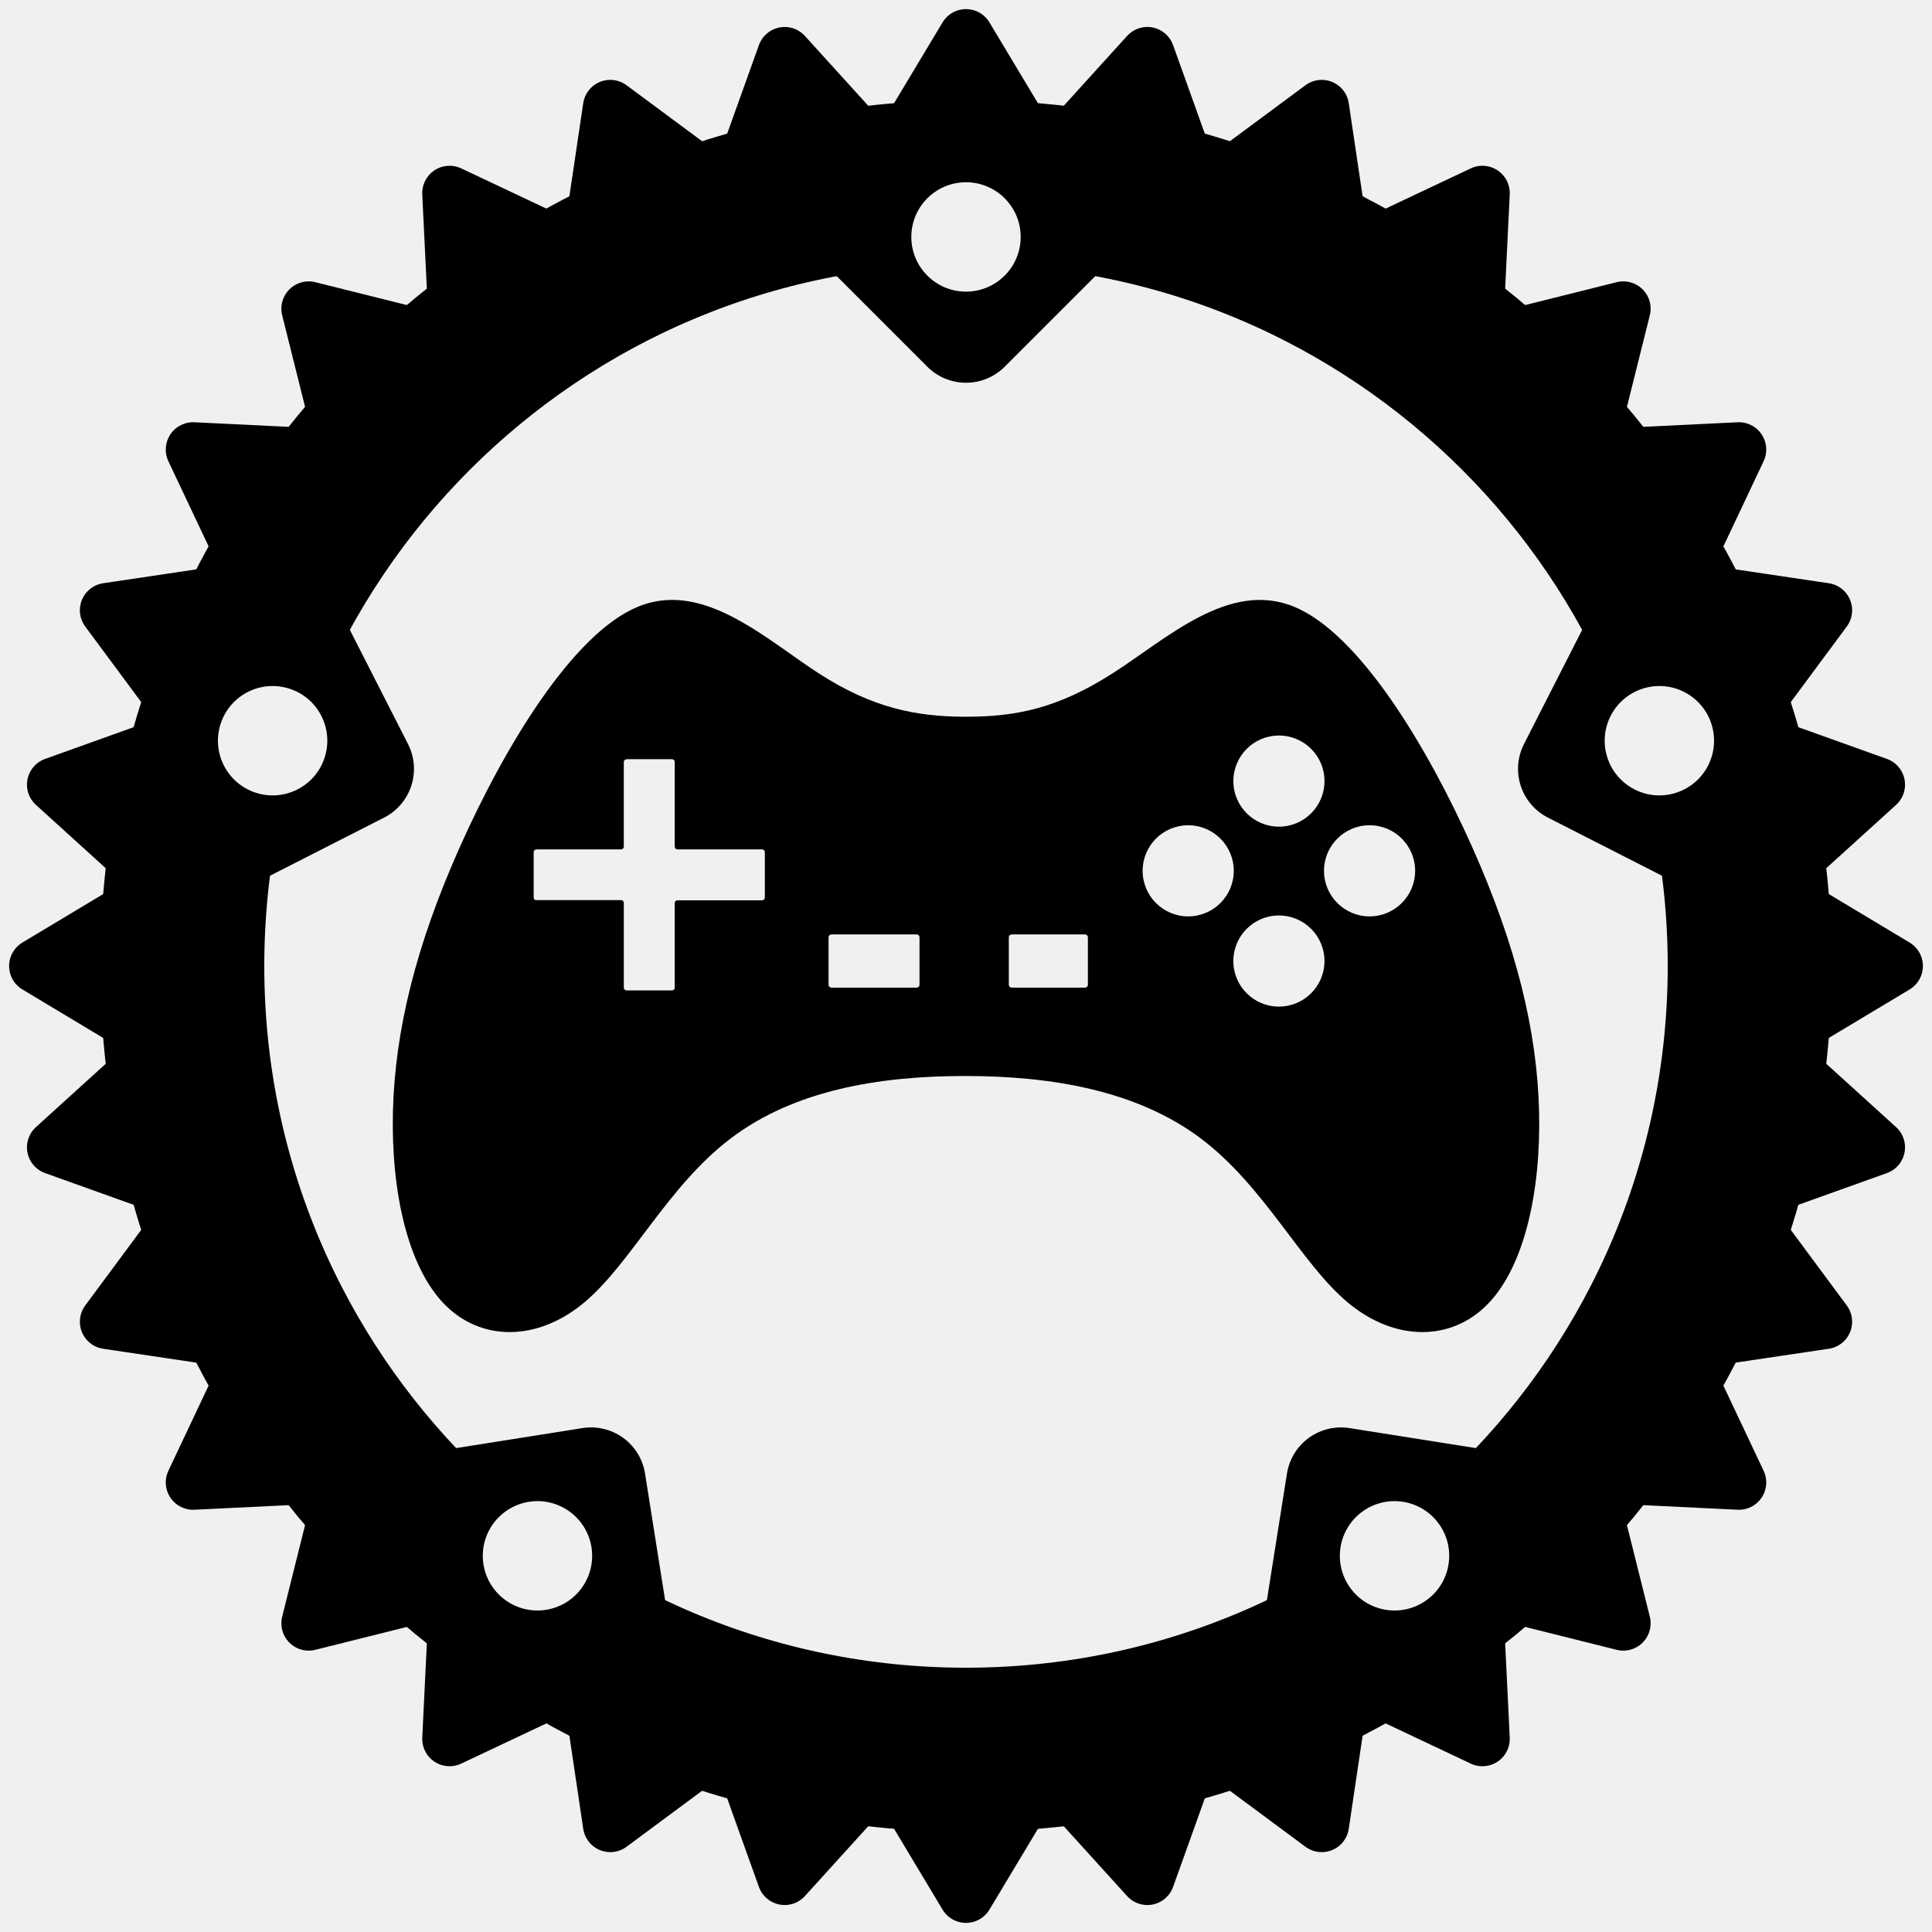
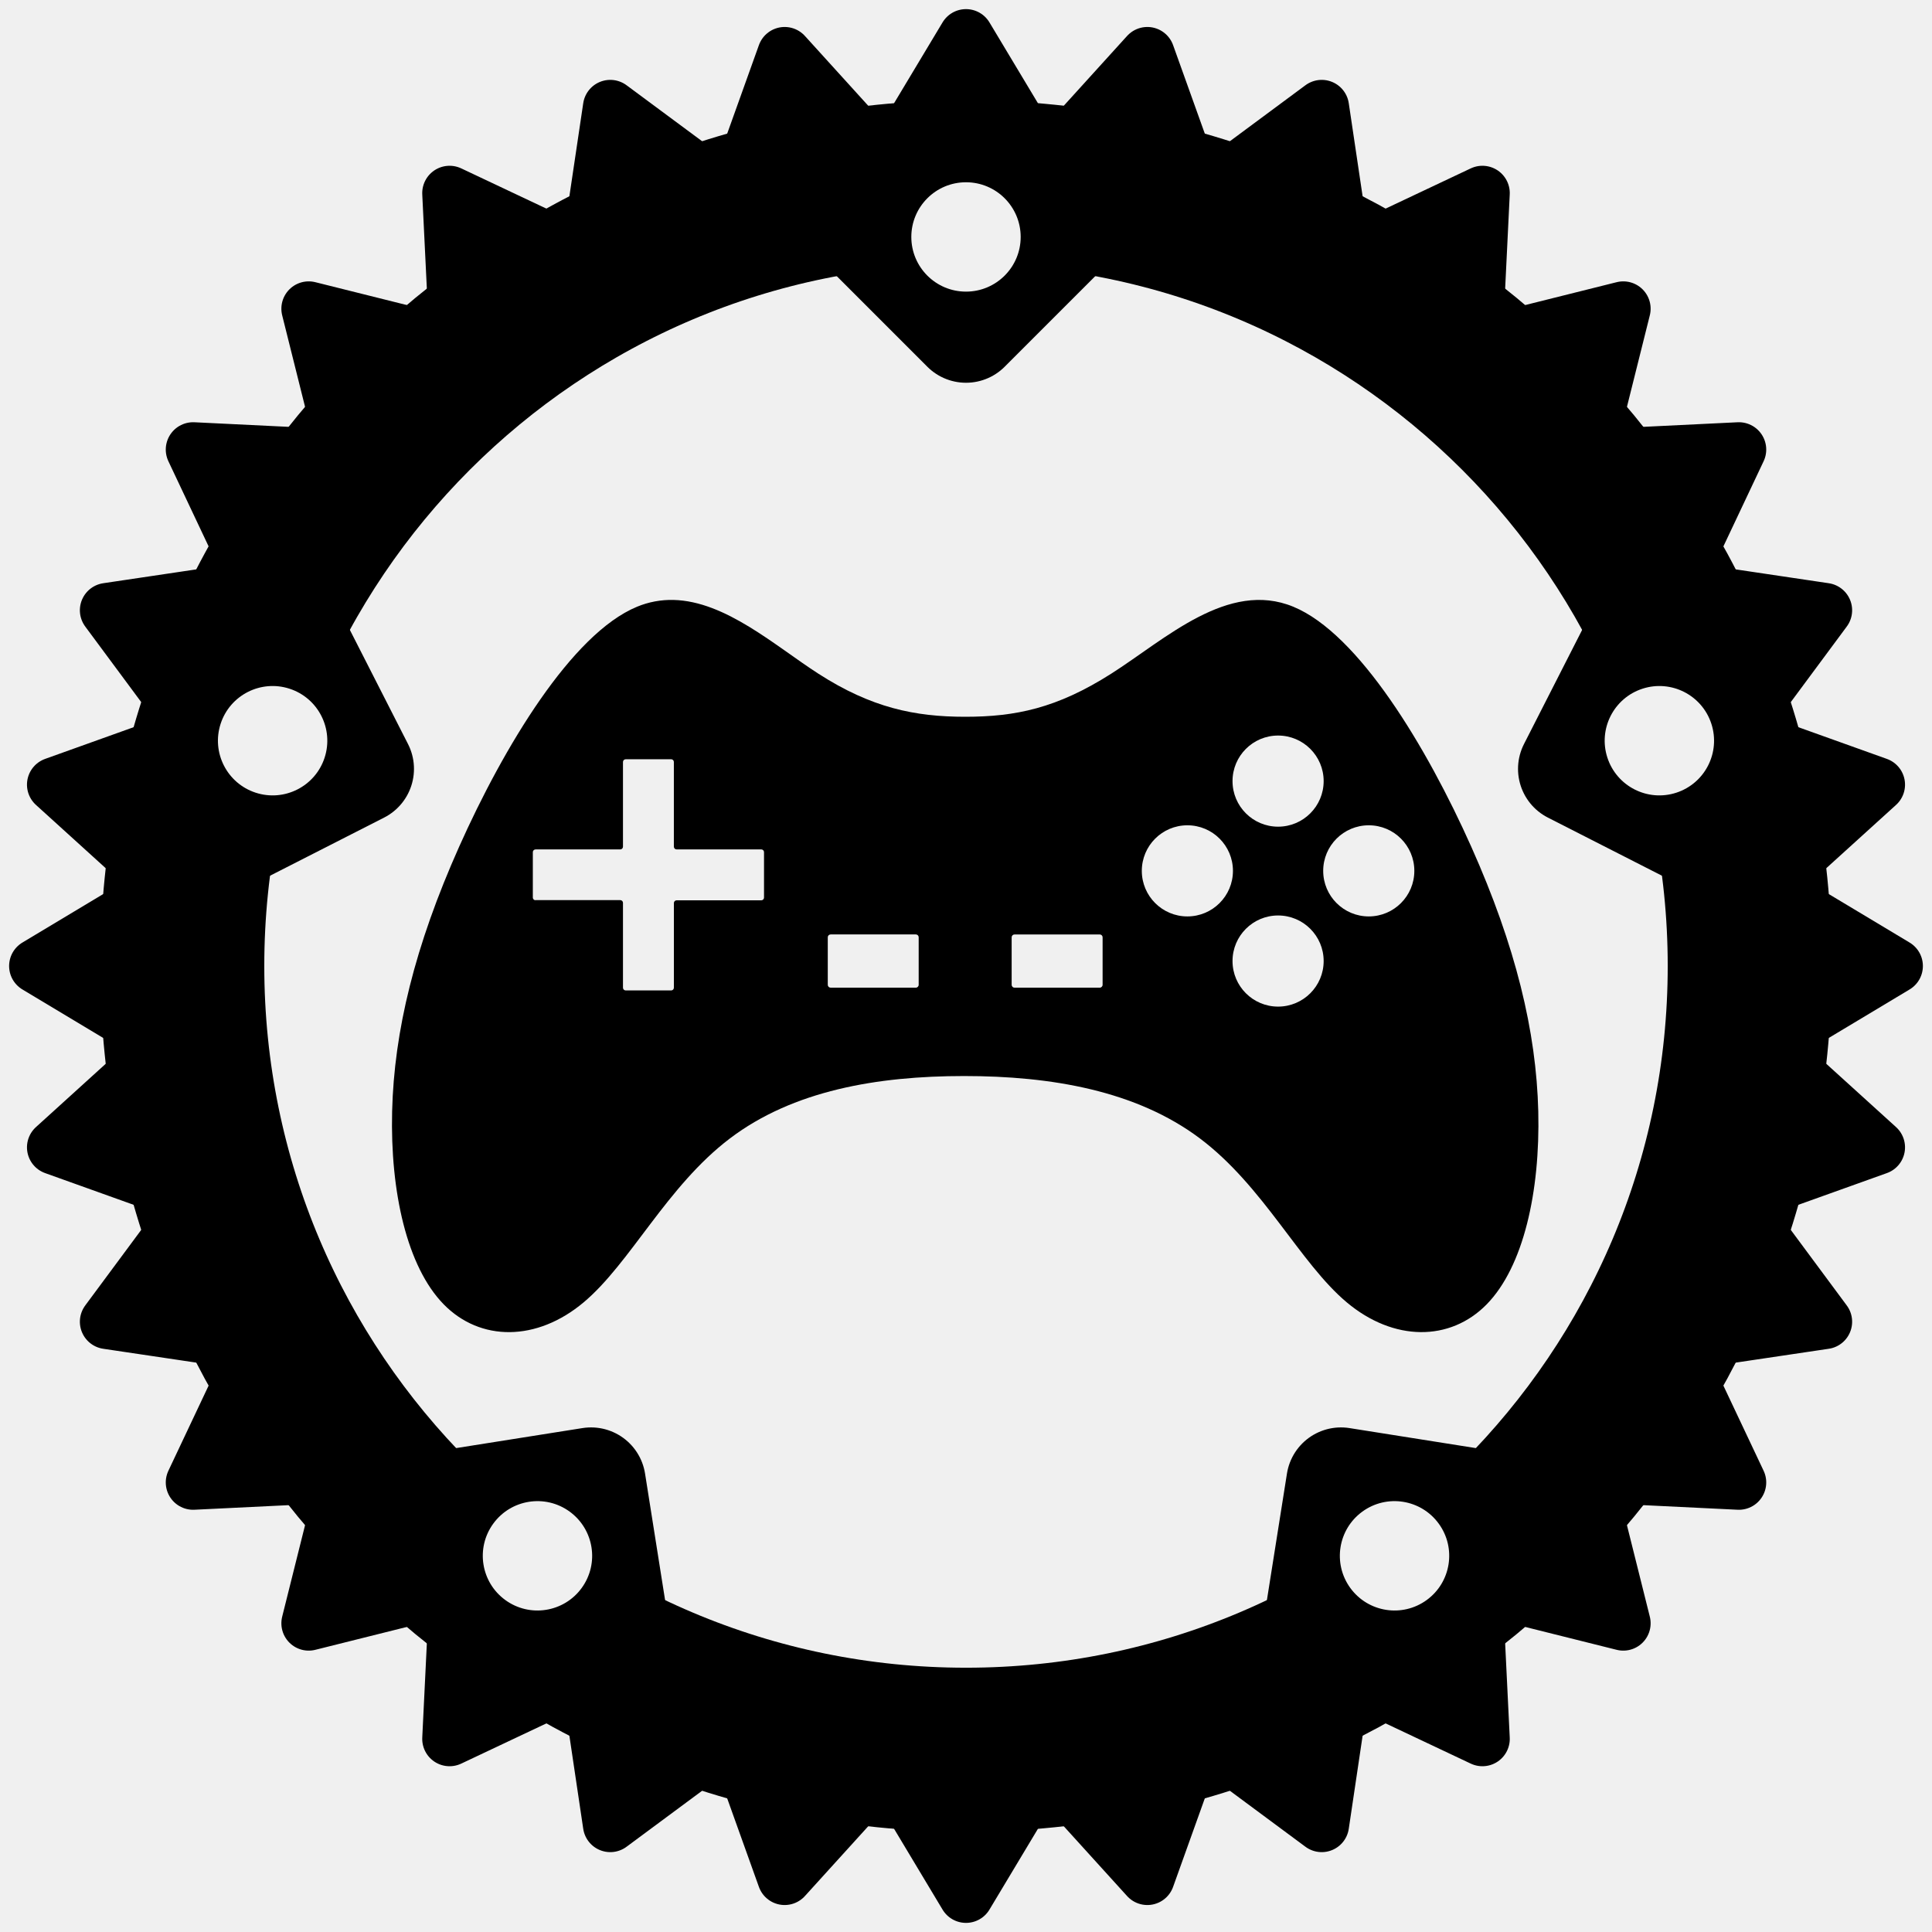
<svg xmlns="http://www.w3.org/2000/svg" xmlns:xlink="http://www.w3.org/1999/xlink" width="106" height="106">
  <style>@media (prefers-color-scheme:dark){svg{color:#fff}}</style>
  <defs>
    <mask id="b">
      <path fill="#fff" d="M-60-60H60V60H-60z" />
      <circle id="a" cx="0" cy="-40" r="3" />
      <use xlink:href="#a" transform="rotate(72)" />
      <use xlink:href="#a" transform="rotate(144)" />
      <use xlink:href="#a" transform="rotate(-144)" />
      <use xlink:href="#a" transform="rotate(-72)" />
    </mask>
  </defs>
  <g style="display:inline;mix-blend-mode:normal">
    <g mask="url(#b)" transform="translate(53 53)">
      <circle r="43" fill="none" stroke="currentColor" stroke-width="9" />
      <path id="c" fill="currentColor" stroke="currentColor" stroke-linejoin="round" stroke-width="3" d="m51 0-5-3v6z" />
      <use xlink:href="#c" transform="rotate(11.25)" />
      <use xlink:href="#c" transform="rotate(22.5)" />
      <use xlink:href="#c" transform="rotate(33.75)" />
      <use xlink:href="#c" transform="rotate(45)" />
      <use xlink:href="#c" transform="rotate(56.25)" />
      <use xlink:href="#c" transform="rotate(67.5)" />
      <use xlink:href="#c" transform="rotate(78.75)" />
      <use xlink:href="#c" transform="rotate(90)" />
      <use xlink:href="#c" transform="rotate(101.25)" />
      <use xlink:href="#c" transform="rotate(112.5)" />
      <use xlink:href="#c" transform="rotate(123.75)" />
      <use xlink:href="#c" transform="rotate(135)" />
      <use xlink:href="#c" transform="rotate(146.25)" />
      <use xlink:href="#c" transform="rotate(157.5)" />
      <use xlink:href="#c" transform="rotate(168.75)" />
      <use xlink:href="#c" transform="scale(-1)" />
      <use xlink:href="#c" transform="rotate(-168.75)" />
      <use xlink:href="#c" transform="rotate(-157.5)" />
      <use xlink:href="#c" transform="rotate(-146.25)" />
      <use xlink:href="#c" transform="rotate(-135)" />
      <use xlink:href="#c" transform="rotate(-123.75)" />
      <use xlink:href="#c" transform="rotate(-112.5)" />
      <use xlink:href="#c" transform="rotate(-101.25)" />
      <use xlink:href="#c" transform="rotate(-90)" />
      <use xlink:href="#c" transform="rotate(-78.75)" />
      <use xlink:href="#c" transform="rotate(-67.5)" />
      <use xlink:href="#c" transform="rotate(-56.25)" />
      <use xlink:href="#c" transform="rotate(-45)" />
      <use xlink:href="#c" transform="rotate(-33.75)" />
      <use xlink:href="#c" transform="rotate(-22.5)" />
      <use xlink:href="#c" transform="rotate(-11.25)" />
      <path id="d" stroke="currentColor" stroke-linejoin="round" stroke-width="6" d="m0-35 7-7H-7z" />
      <use xlink:href="#d" transform="rotate(72)" />
      <use xlink:href="#d" transform="rotate(144)" />
      <use xlink:href="#d" transform="rotate(-144)" />
      <use xlink:href="#d" transform="rotate(-72)" />
    </g>
-     <path d="M258.443 46.409a4.9 4.9 0 0 1 2 .373c3.588 1.481 7.324 7.713 9.76 13.166s3.57 10.13 3.678 14.527c.107 4.399-.812 8.516-2.824 10.575-2.013 2.058-5.114 2.052-7.684-.106s-4.563-6.368-8.025-8.992-8.074-3.424-12.85-3.424-9.443.8-12.936 3.424-5.486 6.835-8.056 8.992-5.671 2.164-7.684.106-2.93-6.176-2.824-10.575 1.242-9.074 3.678-14.527 6.172-11.685 9.76-13.166 7.026 1.788 10.001 3.68c2.976 1.891 5.248 2.355 8.002 2.355s5.148-.49 8.063-2.369c2.369-1.527 5.083-3.97 7.941-4.04m-33.172 7.44a2.5 2.5 0 0 0-2.5 2.5 2.5 2.5 0 0 0 2.5 2.5 2.5 2.5 0 0 0 2.5-2.5 2.5 2.5 0 0 0-2.5-2.5m35.793 1.3h-2.492a.15.15 0 0 0-.15.15v4.647a.15.15 0 0 1-.15.15h-4.645a.15.15 0 0 0-.15.15v2.493c0 .083.067.15.15.15h4.644a.15.15 0 0 1 .15.15v4.645c0 .084.068.15.151.15h2.492a.15.15 0 0 0 .15-.15v-4.656a.15.15 0 0 1 .151-.15h4.645q.018 0 .035.004a.15.15 0 0 0 .115-.143v-2.492a.15.15 0 0 0-.15-.15h-4.645a.15.15 0 0 1-.15-.151V55.3a.15.15 0 0 0-.15-.15m-30.816 3.621a2.5 2.5 0 0 0-2.5 2.5 2.5 2.5 0 0 0 2.5 2.5 2.5 2.5 0 0 0 2.5-2.5 2.5 2.5 0 0 0-2.5-2.5m-9.951 0a2.5 2.5 0 0 0-2.5 2.5 2.5 2.5 0 0 0 2.5 2.5 2.5 2.5 0 0 0 2.5-2.5 2.5 2.5 0 0 0-2.5-2.5m4.974 4.95a2.5 2.5 0 0 0-2.5 2.5 2.5 2.5 0 0 0 2.5 2.5 2.5 2.5 0 0 0 2.5-2.5 2.5 2.5 0 0 0-2.5-2.5m24.551 1.04h-4.676a.155.155 0 0 0-.156.157v2.605c0 .087.07.156.156.156h4.676a.157.157 0 0 0 .158-.156v-2.605a.157.157 0 0 0-.158-.157m-9.888 0h-4.024a.157.157 0 0 0-.158.157v2.605c0 .087.071.156.158.156h4.024a.155.155 0 0 0 .156-.156v-2.605a.155.155 0 0 0-.156-.157" style="display:inline;opacity:1;mix-blend-mode:normal;fill:currentColor;fill-opacity:1;stroke-width:5.314" transform="matrix(-1 0 0 1 295.44 -13.493)" />
+     <g style="display:inline;mix-blend-mode:normal">
+       <path d="M258.444 46.408a4.9 4.9 0 0 1 2 .373c3.587 1.481 7.324 7.713 9.76 13.166s3.57 10.13 3.677 14.527c.107 4.399-.814 8.518-2.826 10.577s-5.113 2.052-7.683-.106-4.561-6.368-8.024-8.992-8.073-3.424-12.85-3.424-9.444.8-12.937 3.424-5.484 6.835-8.055 8.992-5.671 2.164-7.683.106-2.933-6.178-2.826-10.577c.107-4.398 1.241-9.073 3.677-14.527s6.174-11.685 9.762-13.166 7.026 1.788 10.002 3.68 5.247 2.357 8.002 2.357c2.754 0 5.147-.49 8.062-2.369 2.37-1.527 5.083-3.973 7.942-4.041m-33.172 7.44a2.5 2.5 0 0 0-2.5 2.5 2.5 2.5 0 0 0 2.5 2.5 2.5 2.5 0 0 0 2.5-2.5 2.5 2.5 0 0 0-2.5-2.5m35.793 1.3h-2.492a.15.15 0 0 0-.15.15v4.647a.15.15 0 0 1-.151.15h-4.645a.15.15 0 0 0-.15.15v2.493c0 .083.067.15.15.15h4.645a.15.15 0 0 1 .15.15v4.645c0 .084.068.15.15.15h2.493a.15.15 0 0 0 .15-.15v-4.656a.15.15 0 0 1 .15-.15h4.645q.018 0 .035.004a.15.15 0 0 0 .116-.143v-2.492a.15.15 0 0 0-.15-.15h-4.646a.15.15 0 0 1-.15-.15v-4.647a.15.15 0 0 0-.15-.15m-30.816 3.623a2.5 2.5 0 0 0-2.5 2.5 2.5 2.5 0 0 0 2.5 2.5 2.5 2.5 0 0 0 2.5-2.5 2.5 2.5 0 0 0-2.5-2.5m-9.952 0a2.5 2.5 0 0 0-2.5 2.5 2.5 2.5 0 0 0 2.5 2.5 2.5 2.5 0 0 0 2.5-2.5 2.5 2.5 0 0 0-2.5-2.5m4.975 4.948a2.5 2.5 0 0 0-2.5 2.5 2.5 2.5 0 0 0 2.5 2.5 2.5 2.5 0 0 0 2.5-2.5 2.5 2.5 0 0 0-2.5-2.5m24.55 1.04h-4.675a.155.155 0 0 0-.156.157v2.605c0 .087.069.159.156.159h4.676a.157.157 0 0 0 .156-.159v-2.605a.155.155 0 0 0-.156-.156m-10.09 0h-4.675a.157.157 0 0 0-.158.157v2.605a.16.16 0 0 0 .158.159h4.676a.157.157 0 0 0 .156-.159v-2.605a.155.155 0 0 0-.156-.156" style="display:inline;opacity:1;fill:currentColor;fill-opacity:1;stroke-width:5.314" transform="matrix(-1 0 0 1 295.395 -13.492)" />
+     </g>
  </g>
</svg>
